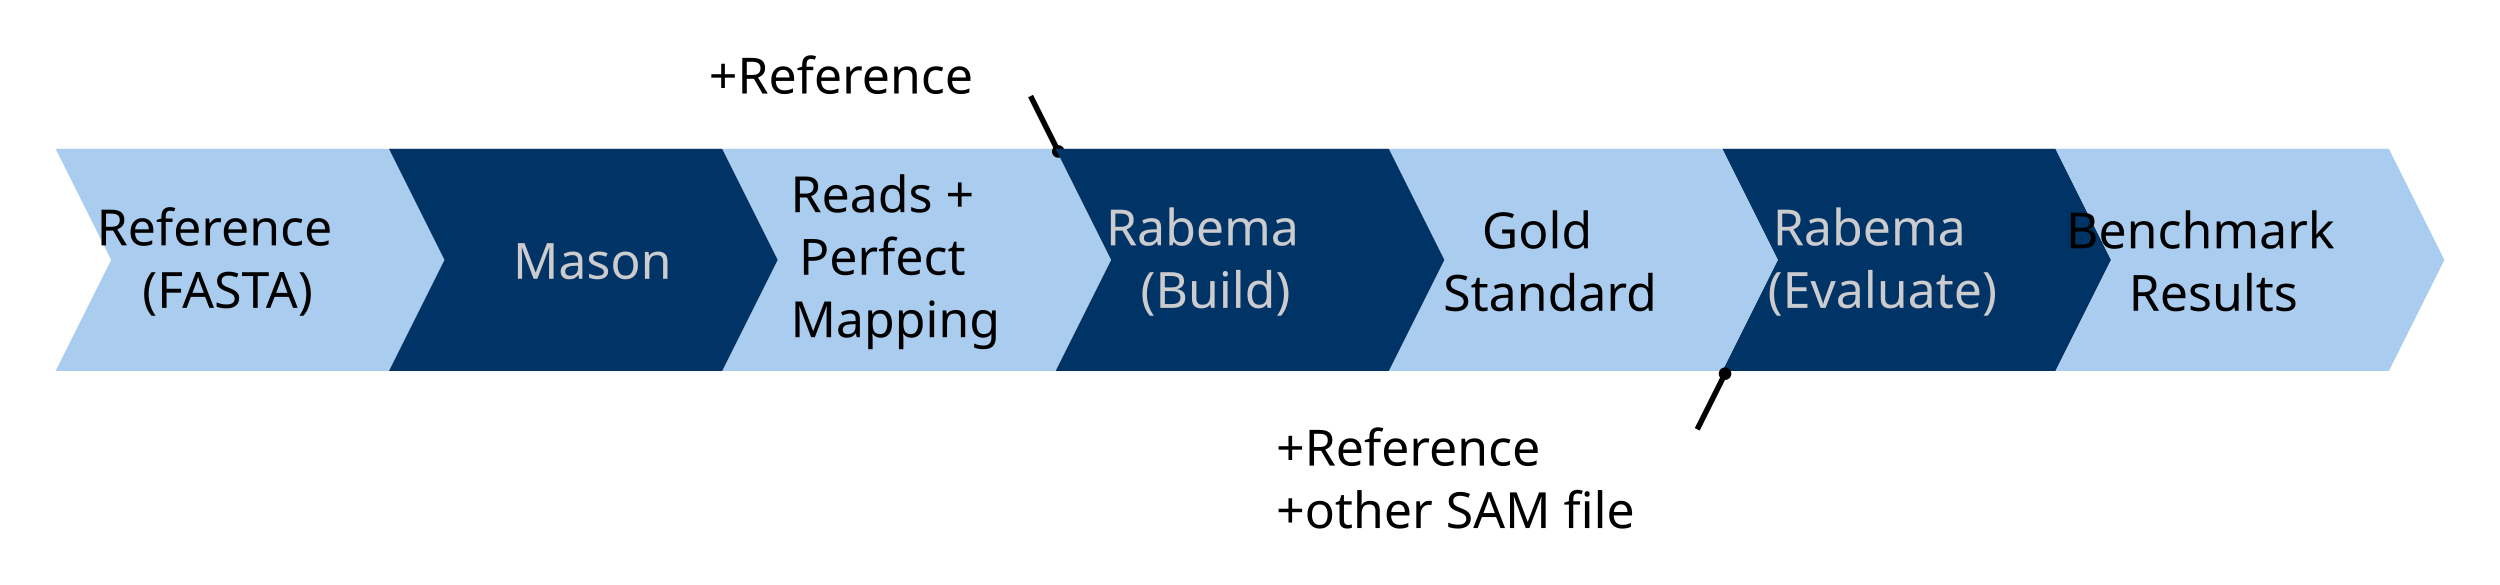
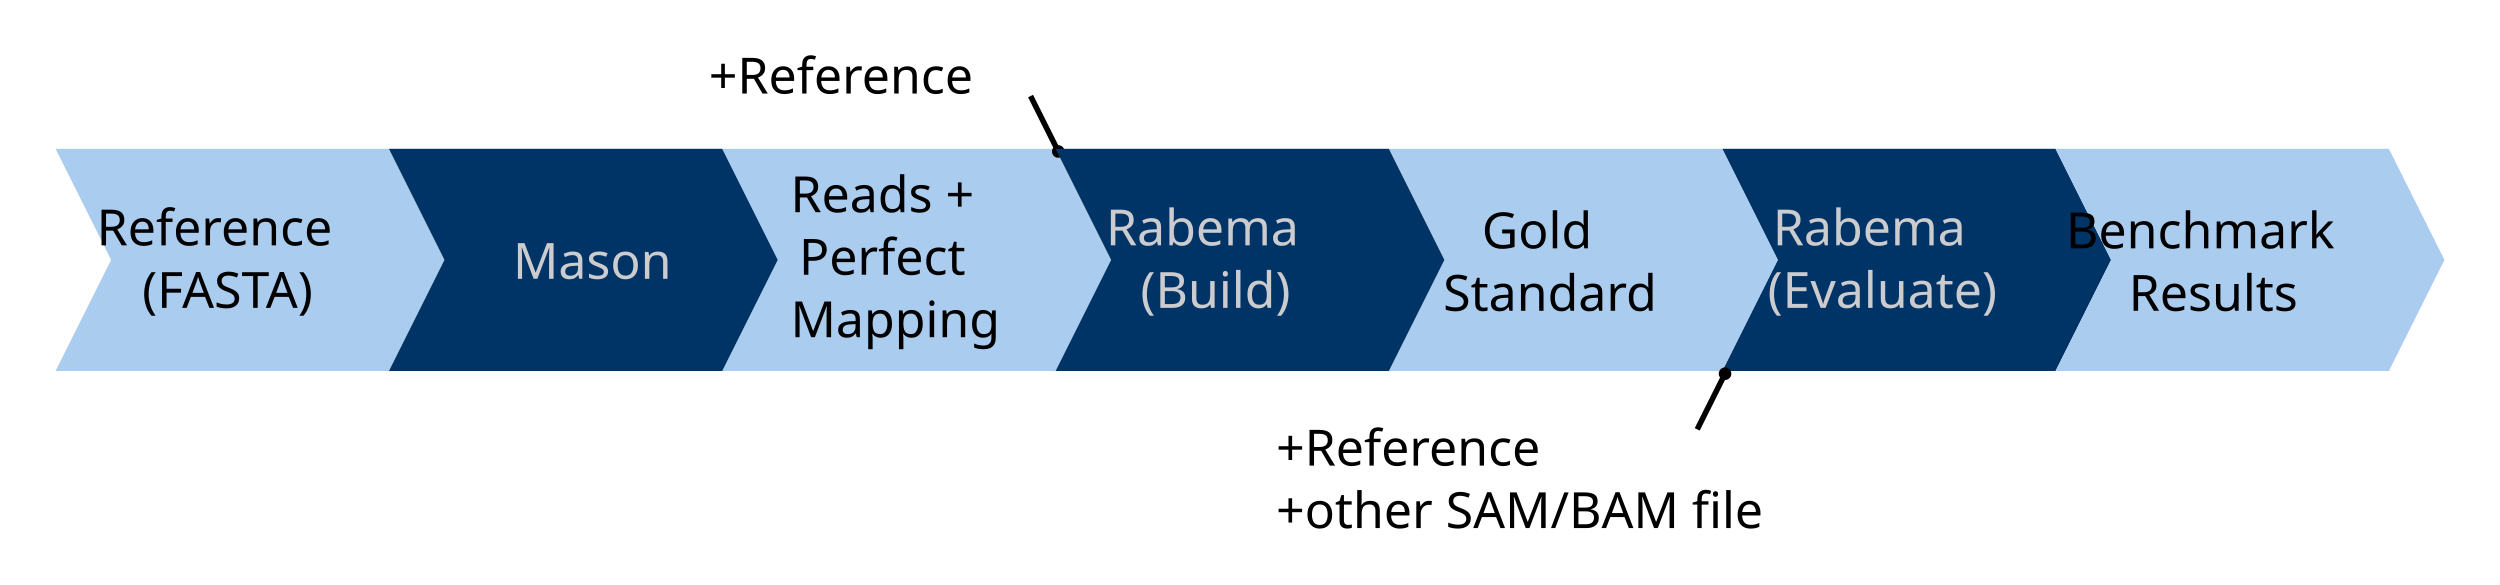
<svg xmlns="http://www.w3.org/2000/svg" width="450" height="105.181" id="svg2" version="1.1">
  <defs id="defs4">
    <marker style="overflow:visible" id="DotS" refX="0" refY="0" orient="auto">
      <path transform="matrix(0.2,0,0,0.2,1.48,0.2)" style="fill-rule:evenodd;stroke:#000000;stroke-width:1pt" d="m -2.5,-1 c 0,2.76 -2.24,5 -5,5 -2.76,0 -5,-2.24 -5,-5 0,-2.76 2.24,-5 5,-5 2.76,0 5,2.24 5,5 z" id="path4486" />
    </marker>
    <marker style="overflow:visible" id="DotM" refX="0" refY="0" orient="auto">
      <path transform="matrix(0.4,0,0,0.4,2.96,0.4)" style="fill-rule:evenodd;stroke:#000000;stroke-width:1pt" d="m -2.5,-1 c 0,2.76 -2.24,5 -5,5 -2.76,0 -5,-2.24 -5,-5 0,-2.76 2.24,-5 5,-5 2.76,0 5,2.24 5,5 z" id="path4483" />
    </marker>
  </defs>
  <g transform="translate(-35,-10.39685)" id="layer1">
    <path id="path3436-2-7" d="m 165,37.181 10,20 -10,20 60,0 10,-20 -10,-20 z" style="fill:#aaccee;stroke:none" />
    <path id="path3436-2" d="m 45,37.181 10,20 -10,20 60,0 10,-20 -10,-20 z" style="fill:#aaccee;stroke:none" />
    <path id="path3436" d="m 105,37.181 10,20 -10,20 60,0 10,-20 -10,-20 z" style="fill:#003366;stroke:none" />
    <text id="text2989" y="54.563" x="81.798" style="font-size:9px;font-style:normal;font-weight:normal;text-align:center;line-height:125%;letter-spacing:0px;word-spacing:0px;text-anchor:middle;fill:#000000;fill-opacity:1;stroke:none;font-family:Sans;-inkscape-font-specification:Sans" xml:space="preserve">
      <tspan style="font-size:9px;font-weight:normal;text-align:center;text-anchor:middle;-inkscape-font-specification:Sans" y="54.563" x="81.798" id="tspan2991">Reference</tspan>
      <tspan style="font-size:9px;font-weight:normal;text-align:center;text-anchor:middle;-inkscape-font-specification:Sans" id="tspan2993" y="65.813" x="81.798">(FASTA)</tspan>
    </text>
    <text id="text2995" y="180.06" x="30.22" style="font-size:40px;font-style:normal;font-weight:normal;line-height:125%;letter-spacing:0px;word-spacing:0px;fill:#000000;fill-opacity:1;stroke:none;font-family:Sans" xml:space="preserve">
      <tspan y="180.06" x="30.22" id="tspan2997" />
    </text>
    <text id="text2999" y="60.579" x="127.346" style="font-size:9px;font-style:normal;font-weight:normal;line-height:125%;letter-spacing:0px;word-spacing:0px;fill:#cccccf;fill-opacity:1;stroke:none;font-family:Sans;-inkscape-font-specification:Sans" xml:space="preserve">
      <tspan y="60.579" x="127.346" id="tspan3001">Mason</tspan>
    </text>
    <text id="text3003" y="48.595" x="202.002" style="font-size:9px;font-style:normal;font-weight:normal;text-align:center;line-height:125%;letter-spacing:0px;word-spacing:0px;text-anchor:middle;fill:#000000;fill-opacity:1;stroke:none;font-family:Sans;-inkscape-font-specification:Sans" xml:space="preserve">
      <tspan id="tspan3007" y="48.595" x="202.002">Reads +</tspan>
      <tspan id="tspan3168" y="59.845" x="202.002">Perfect</tspan>
      <tspan id="tspan3170" y="71.095" x="202.002">Mapping</tspan>
    </text>
    <text id="text3623" y="27.235" x="162.586" style="font-size:12px;font-style:normal;font-weight:normal;line-height:125%;letter-spacing:0px;word-spacing:0px;fill:#000000;fill-opacity:1;stroke:none;font-family:Sans" xml:space="preserve">
      <tspan style="font-size:9px" y="27.235" x="162.586" id="tspan3625">+Reference</tspan>
    </text>
    <path id="path4409" d="m 220.5,27.681 5,10" style="fill:none;stroke:#000000;stroke-width:1;stroke-linecap:butt;stroke-linejoin:miter;stroke-opacity:1;marker-end:url(#DotS)" />
    <g transform="translate(120,-50)" id="g3172">
      <path style="fill:#003366;stroke:none" d="m 225,87.181 10,20 -10,20 60,0 10,-20 -10,-20 z" id="path3436-3-5" />
      <path style="fill:#aaccee;stroke:none" d="m 285,87.181 10,20 -10,20 60,0 10,-20 -10,-20 z" id="path3436-2-7-7-3" />
      <path style="fill:#aaccee;stroke:none" d="m 165,87.181 10,20 -10,20 60,0 10,-20 -10,-20 z" id="path3436-2-7-2" />
      <path style="fill:#003366;stroke:none" d="m 105,87.181 10,20 -10,20 60,0 10,-20 -10,-20 z" id="path3436-5" />
      <text xml:space="preserve" style="font-size:9px;font-style:normal;font-weight:normal;text-align:center;line-height:125%;letter-spacing:0px;word-spacing:0px;text-anchor:middle;fill:#cccccf;fill-opacity:1;stroke:none;font-family:Sans;-inkscape-font-specification:Sans" x="141.969" y="104.563" id="text2999-7">
        <tspan id="tspan3001-9" x="141.969" y="104.563">Rabema</tspan>
        <tspan x="141.969" y="115.813" id="tspan3595">(Build)</tspan>
      </text>
      <text xml:space="preserve" style="font-size:9px;font-style:normal;font-weight:normal;text-align:center;line-height:125%;letter-spacing:0px;word-spacing:0px;text-anchor:middle;fill:#000000;fill-opacity:1;stroke:none;font-family:Sans;-inkscape-font-specification:Sans" x="202.189" y="105.092" id="text3003-0">
        <tspan x="202.189" y="105.092" id="tspan3007-4">Gold</tspan>
        <tspan x="202.189" y="116.342" id="tspan3621">Standard</tspan>
      </text>
      <text xml:space="preserve" style="font-size:9px;font-style:normal;font-weight:normal;text-align:center;line-height:125%;letter-spacing:0px;word-spacing:0px;text-anchor:middle;fill:#cccccf;fill-opacity:1;stroke:none;font-family:Sans;-inkscape-font-specification:Sans" x="262.002" y="104.563" id="text3009-1-0">
        <tspan x="262.002" y="104.563" id="tspan3013-5-1">Rabema</tspan>
        <tspan x="262.002" y="115.813" id="tspan3599">(Evaluate)</tspan>
      </text>
      <text xml:space="preserve" style="font-size:9px;font-style:normal;font-weight:normal;text-align:center;line-height:125%;letter-spacing:0px;word-spacing:0px;text-anchor:middle;fill:#000000;fill-opacity:1;stroke:none;font-family:Sans;-inkscape-font-specification:Sans" x="321.576" y="105.092" id="text3266-5">
        <tspan x="321.576" y="105.092" id="tspan3270-6">Benchmark</tspan>
        <tspan x="321.576" y="116.342" id="tspan3603">Results</tspan>
      </text>
      <text xml:space="preserve" style="font-size:9px;font-style:normal;font-weight:normal;line-height:125%;letter-spacing:0px;word-spacing:0px;fill:#000000;fill-opacity:1;stroke:none;font-family:Sans" x="144.692" y="144.2" id="text3635">
        <tspan id="tspan3637" x="144.692" y="144.2">+Reference</tspan>
-         <tspan x="144.692" y="155.45" id="tspan3639">+other SAM file</tspan>
+         <tspan x="144.692" y="155.45" id="tspan3639">+other SAM/BAM file</tspan>
      </text>
      <path style="fill:none;stroke:#000000;stroke-width:1;stroke-linecap:butt;stroke-linejoin:miter;stroke-opacity:1;marker-start:url(#DotS)" d="m 225.5,127.681 -5,10" id="path4413" />
    </g>
  </g>
</svg>
